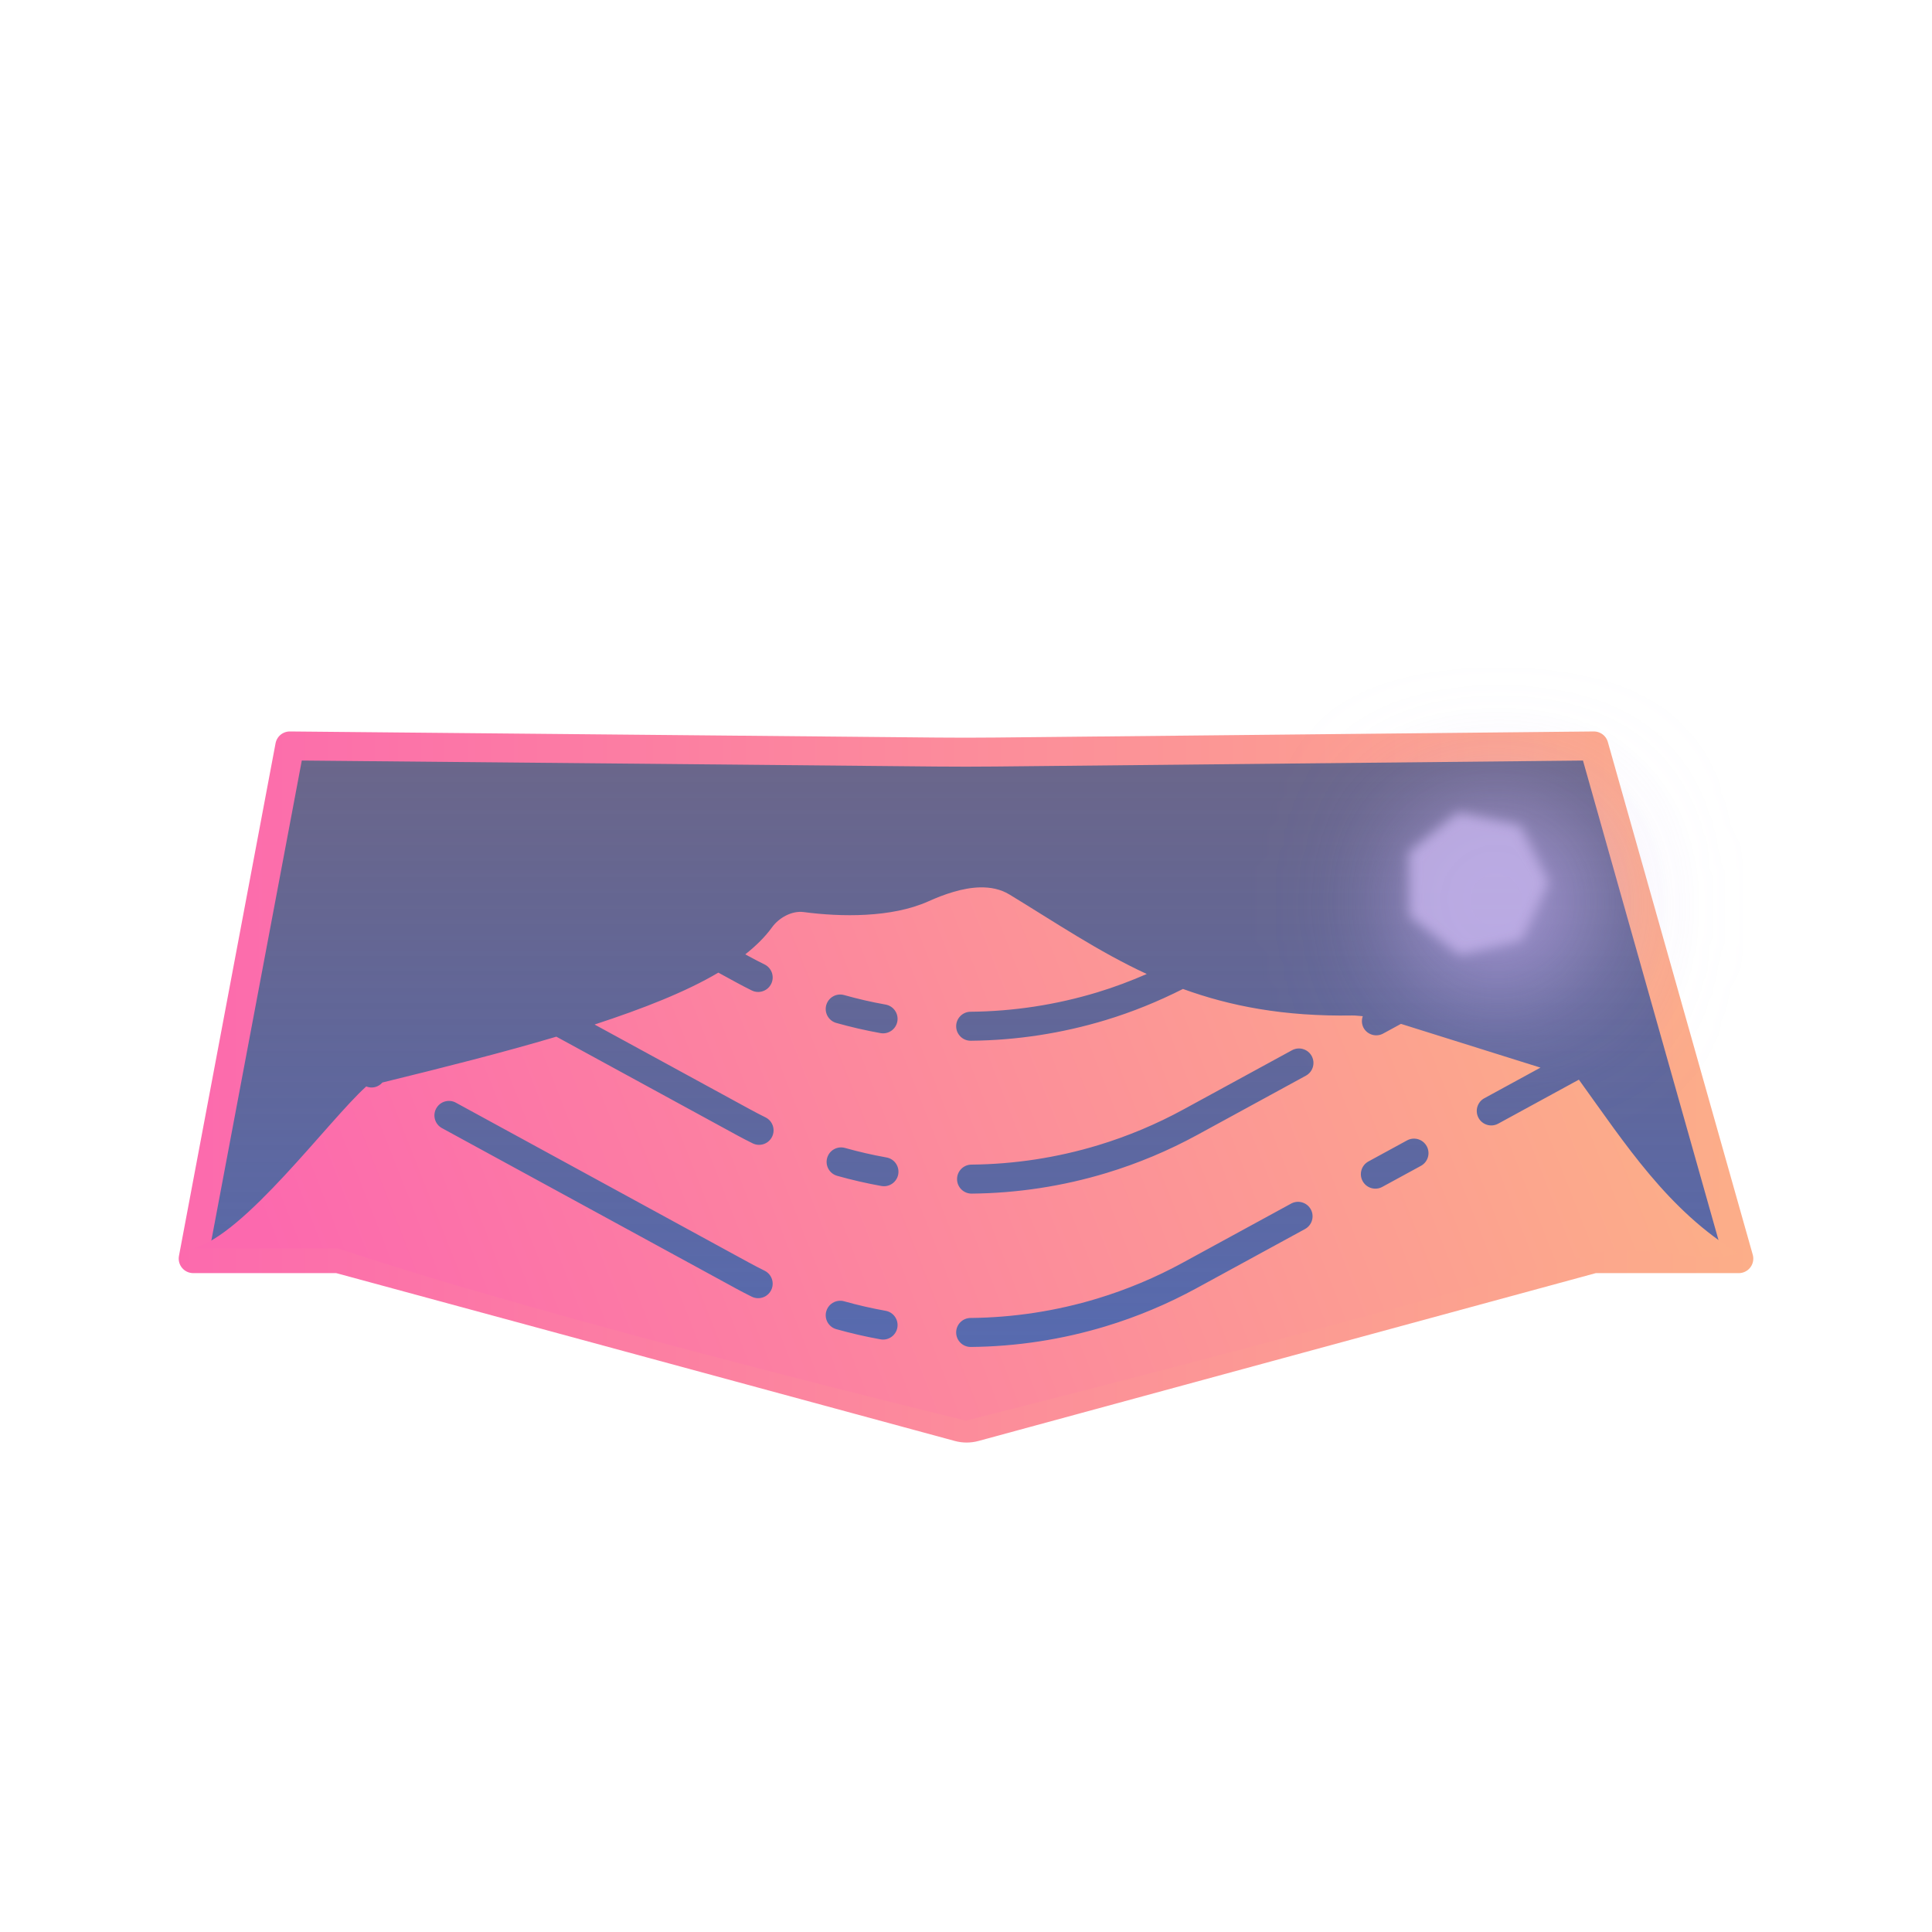
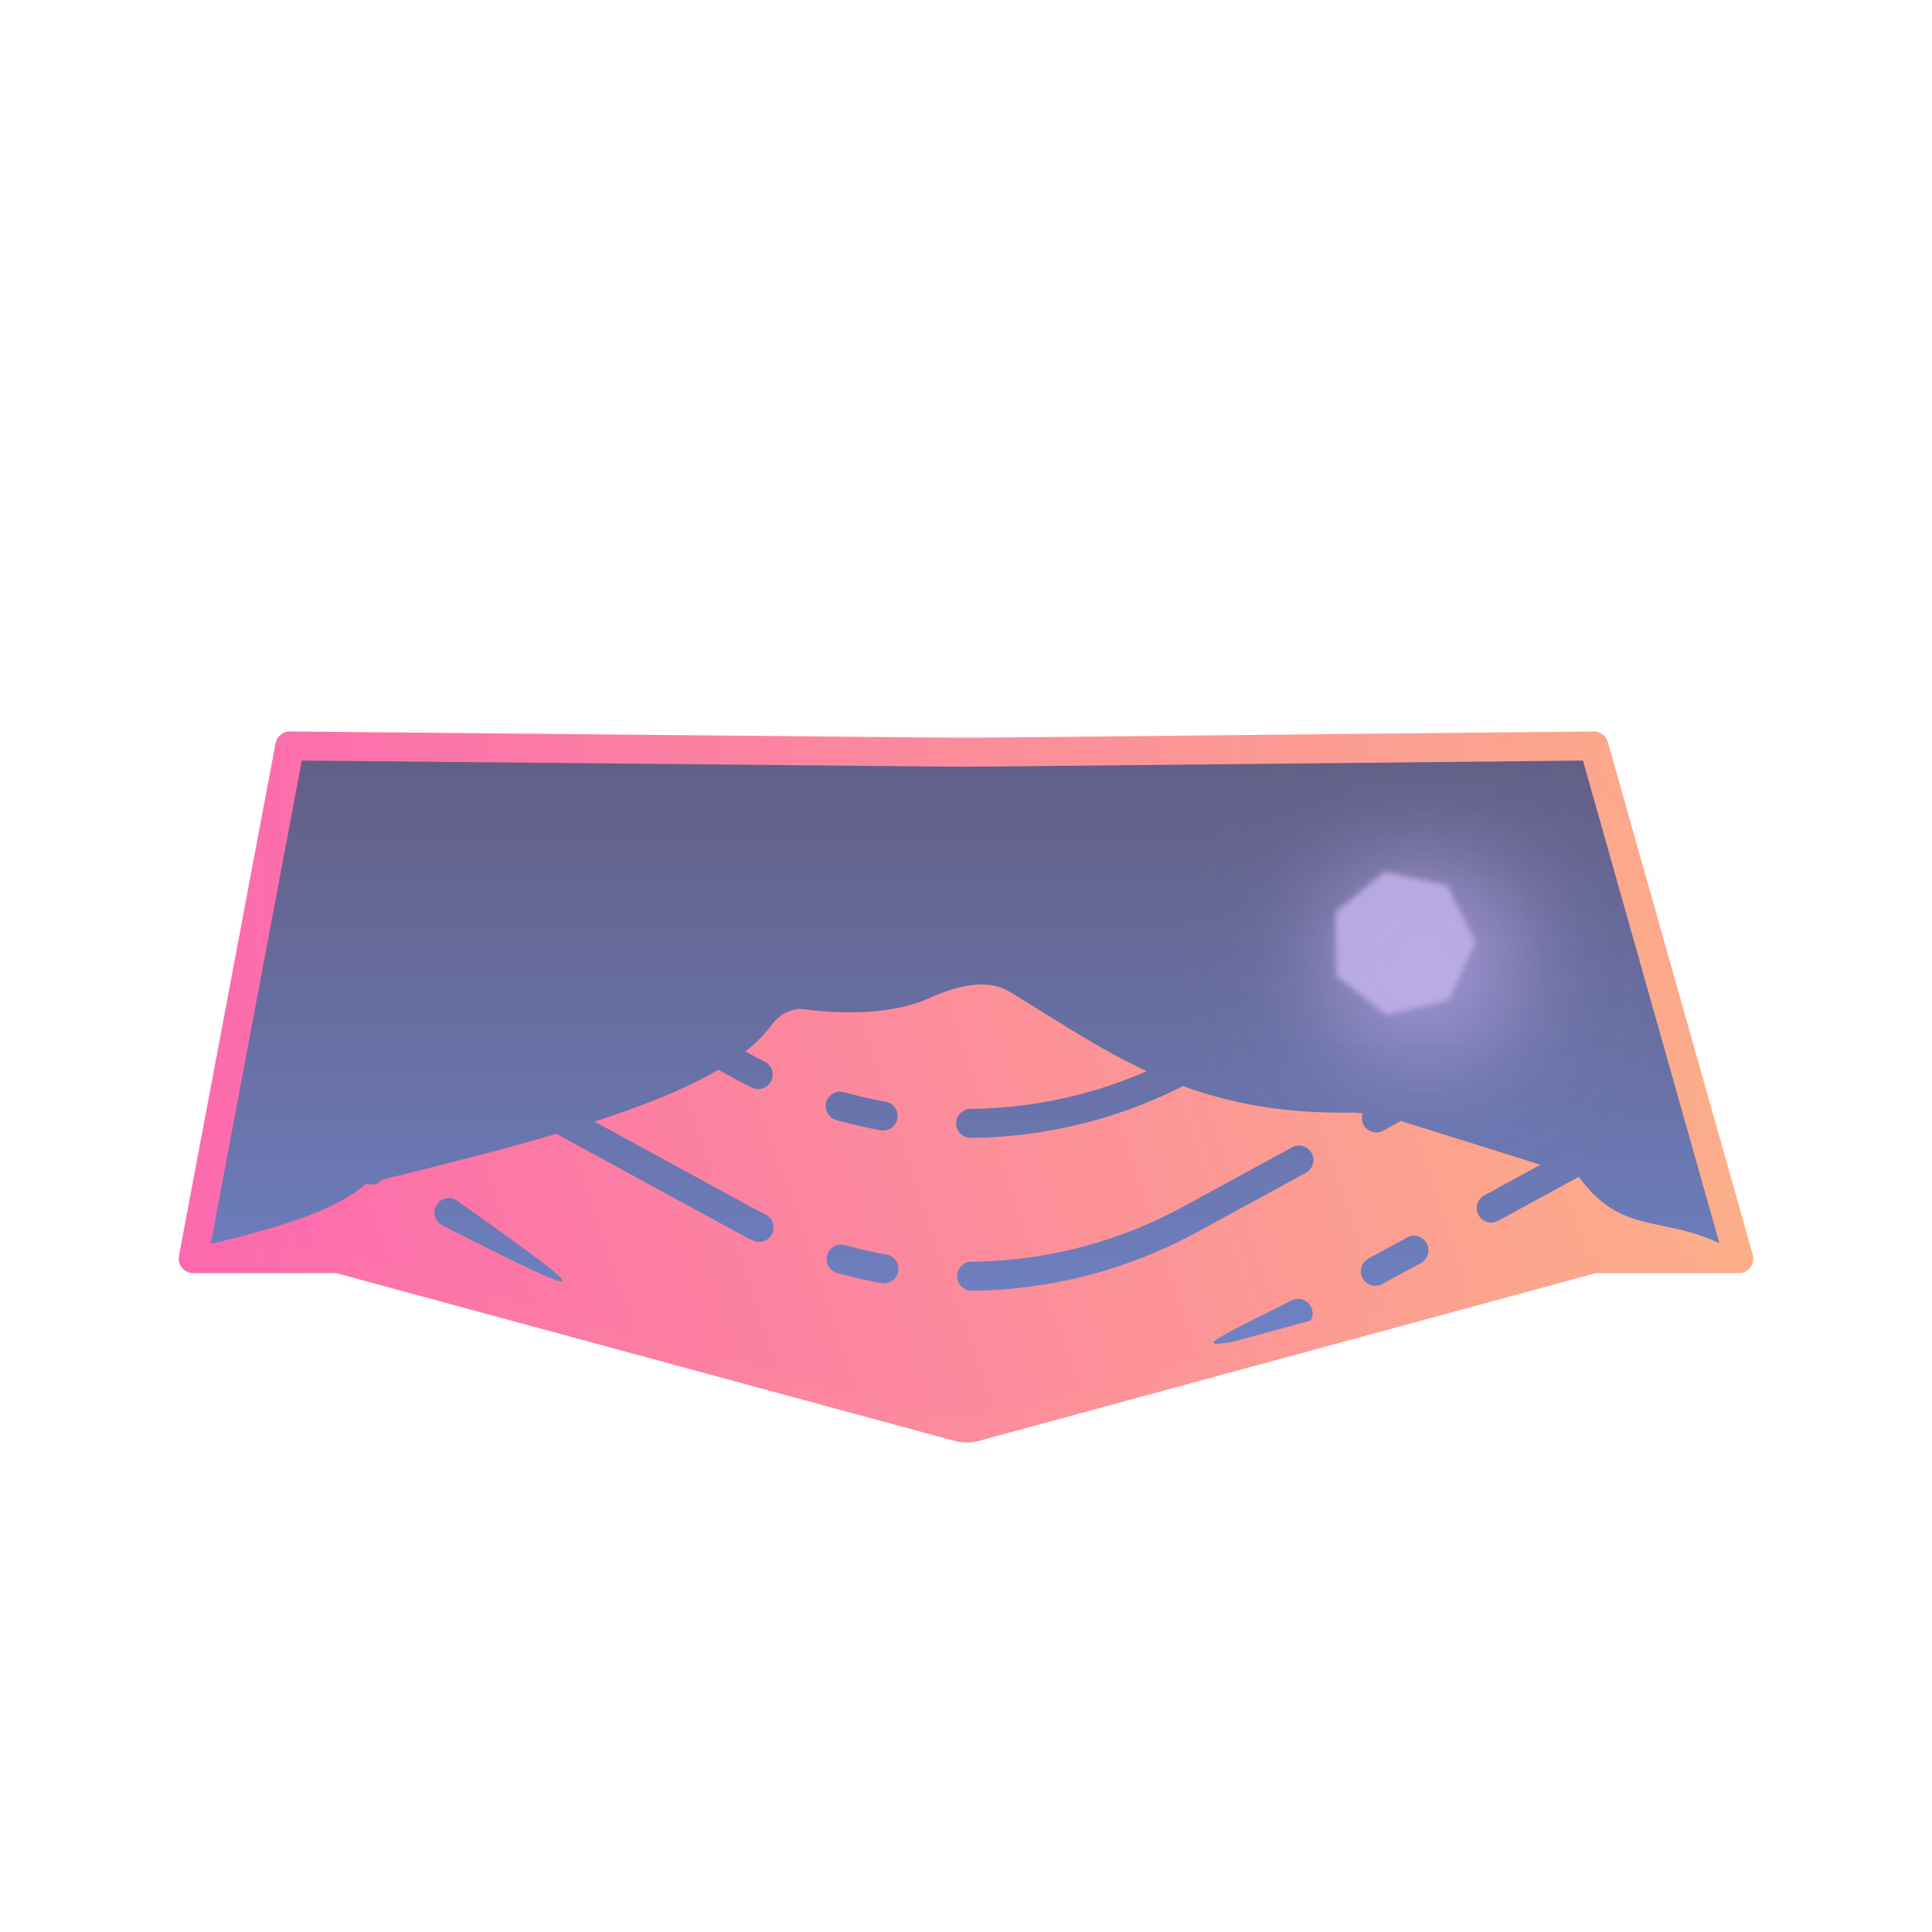
<svg xmlns="http://www.w3.org/2000/svg" xmlns:xlink="http://www.w3.org/1999/xlink" width="200mm" height="200mm" viewBox="0 0 200 200" version="1.1" id="svg1" xml:space="preserve">
  <defs id="defs1">
    <linearGradient id="linearGradient35">
      <stop style="stop-color:#fc69ae;stop-opacity:1;" offset="0" id="stop34" />
      <stop style="stop-color:#fcaf88;stop-opacity:1;" offset="1" id="stop35" />
    </linearGradient>
    <linearGradient id="linearGradient31">
-       <stop style="stop-color:#1b062d;stop-opacity:0.601;" offset="0" id="stop31" />
-       <stop style="stop-color:#3552ab;stop-opacity:0.846;" offset="1" id="stop32" />
+       <stop style="stop-color:#1b062d;stop-opacity:0.709;" offset="0" id="stop31" />
+       <stop style="stop-color:#4a6ac5;stop-opacity:0.787;" offset="1" id="stop32" />
    </linearGradient>
    <linearGradient id="linearGradient28">
      <stop style="stop-color:#fc69ae;stop-opacity:1;" offset="0" id="stop28" />
      <stop style="stop-color:#fcaf88;stop-opacity:1;" offset="1" id="stop29" />
    </linearGradient>
    <marker id="DistanceX" orient="auto" refX="0.0" refY="0.0" style="overflow:visible">
      <path d="M 3,-3 L -3,3 M 0,-5 L  0,5" style="stroke:#000000; stroke-width:0.5" id="path1" />
    </marker>
    <pattern id="Hatch" patternUnits="userSpaceOnUse" width="8" height="8" x="0" y="0">
      <path d="M8 4 l-4,4" stroke="#000000" stroke-width="0.25" linecap="square" id="path2" />
      <path d="M6 2 l-4,4" stroke="#000000" stroke-width="0.25" linecap="square" id="path3" />
      <path d="M4 0 l-4,4" stroke="#000000" stroke-width="0.25" linecap="square" id="path4" />
    </pattern>
    <linearGradient xlink:href="#linearGradient31" id="linearGradient32" x1="100" y1="47.904" x2="100" y2="150" gradientUnits="userSpaceOnUse" />
    <linearGradient xlink:href="#linearGradient35" id="linearGradient34" x1="16.032" y1="99.392" x2="183.968" y2="99.392" gradientUnits="userSpaceOnUse" />
    <filter style="color-interpolation-filters:sRGB" id="filter1" x="-0.049" y="-0.047" width="1.097" height="1.095">
      <feGaussianBlur stdDeviation="0.312" id="feGaussianBlur1" />
    </filter>
-     <linearGradient xlink:href="#linearGradient28" id="linearGradient1" gradientUnits="userSpaceOnUse" x1="22.152" y1="114.432" x2="155" y2="62.238" gradientTransform="translate(-9.8e-5)" />
+     <linearGradient xlink:href="#linearGradient28" id="linearGradient1" gradientUnits="userSpaceOnUse" x1="20" y1="129.233" x2="165" y2="80" gradientTransform="translate(-9.8e-5)" />
    <filter style="color-interpolation-filters:sRGB" id="filter46" x="-0.931" y="-0.883" width="2.841" height="2.747">
      <feGaussianBlur stdDeviation="5.564" id="feGaussianBlur46" />
    </filter>
    <filter style="color-interpolation-filters:sRGB" id="filter35-90" x="-0.053" y="-0.052" width="1.106" height="1.104">
      <feGaussianBlur stdDeviation="0.341" id="feGaussianBlur35-1" />
    </filter>
    <filter style="color-interpolation-filters:sRGB" id="filter35-7-6" x="-0.053" y="-0.052" width="1.106" height="1.104">
      <feGaussianBlur stdDeviation="0.341" id="feGaussianBlur35-9-1" />
    </filter>
    <filter style="color-interpolation-filters:sRGB" id="filter35-5-6" x="-0.108" y="-0.105" width="1.216" height="1.211">
      <feGaussianBlur stdDeviation="0.693" id="feGaussianBlur35-5-4" />
    </filter>
    <filter style="color-interpolation-filters:sRGB" id="filter35-9-0" x="-0.129" y="-0.126" width="1.258" height="1.251">
      <feGaussianBlur stdDeviation="0.827" id="feGaussianBlur35-7-3" />
    </filter>
    <filter style="color-interpolation-filters:sRGB" id="filter46-5" x="-1.329" y="-1.26" width="3.637" height="3.502">
      <feGaussianBlur stdDeviation="8.298" id="feGaussianBlur46-7" />
    </filter>
    <filter style="color-interpolation-filters:sRGB" id="filter35-90-8" x="-0.053" y="-0.052" width="1.106" height="1.104">
      <feGaussianBlur stdDeviation="0.341" id="feGaussianBlur35-1-5" />
    </filter>
    <filter style="color-interpolation-filters:sRGB" id="filter35-7-6-0" x="-0.053" y="-0.052" width="1.106" height="1.104">
      <feGaussianBlur stdDeviation="0.341" id="feGaussianBlur35-9-1-1" />
    </filter>
    <filter style="color-interpolation-filters:sRGB" id="filter35-5-6-6" x="-0.108" y="-0.105" width="1.216" height="1.211">
      <feGaussianBlur stdDeviation="0.693" id="feGaussianBlur35-5-4-6" />
    </filter>
    <filter style="color-interpolation-filters:sRGB" id="filter35-9-0-1" x="-0.129" y="-0.126" width="1.258" height="1.251">
      <feGaussianBlur stdDeviation="0.827" id="feGaussianBlur35-7-3-9" />
    </filter>
-     <filter style="color-interpolation-filters:sRGB" id="filter6" x="-1.173" y="-1.118" width="3.43" height="3.318">
-       <feGaussianBlur stdDeviation="0.654" id="feGaussianBlur6" />
+     <filter style="color-interpolation-filters:sRGB" id="filter6" x="-1.127" y="-1.074" width="3.339" height="3.231">
+       <feGaussianBlur stdDeviation="0.303" id="feGaussianBlur6" />
    </filter>
  </defs>
  <g id="g1" style="opacity:1">
    <path d="m 30,77.22 -10,53.072 h 15 l 64.234,17.429 a 3.176,3.176 179.985 0 0 1.665,-4.3e-4 l 64.101,-17.428 h 15 l -15,-53.072 -61.949,0.629 a 311.774,311.774 179.979 0 1 -6.102,0.002 z" style="display:inline;fill:url(#linearGradient32);fill-rule:evenodd;stroke:url(#linearGradient34);stroke-width:3;stroke-linecap:round;stroke-linejoin:round;stroke-dasharray:none;stroke-opacity:1;paint-order:normal" transform="translate(-1.5288313e-5)" id="path166" />
-     <g id="g2" transform="matrix(0.9397946,-0.01044173,0.01044173,0.9397946,107.619,25.32912)" style="opacity:0.863;filter:url(#filter6)">
+     <g id="g2" transform="matrix(0.9397946,-0.01044173,0.01044173,0.9397946,100.0367,31.51993)" style="opacity:0.863;filter:url(#filter6)">
      <g id="g40-9" transform="translate(2.210428,7.29279)" style="opacity:0.705;filter:url(#filter46)">
        <path style="opacity:0.9;fill:#c4aef2;fill-opacity:0.747;fill-rule:evenodd;stroke:none;stroke-width:2;stroke-linecap:square;stroke-linejoin:round;stroke-dasharray:none;stroke-dashoffset:62.362;stroke-opacity:0.671;paint-order:markers fill stroke;filter:url(#filter35-90)" id="path35-1" d="m 23.099,25 -3.05,6.332 -6.852,1.564 -5.495,-4.382 0,-7.028 5.495,-4.382 6.852,1.564 z" transform="translate(32.29732,40)" />
        <path style="opacity:0.9;fill:#c4aef2;fill-opacity:0.747;fill-rule:evenodd;stroke:none;stroke-width:2;stroke-linecap:square;stroke-linejoin:round;stroke-dasharray:none;stroke-dashoffset:62.362;stroke-opacity:0.671;paint-order:markers fill stroke;filter:url(#filter35-7-6)" id="path35-2-1" d="m 23.099,25 -3.05,6.332 -6.852,1.564 -5.495,-4.382 0,-7.028 5.495,-4.382 6.852,1.564 z" transform="translate(32.27325,40.07019)" />
        <path style="opacity:0.623;fill:#c4aef2;fill-opacity:0.747;fill-rule:evenodd;stroke:none;stroke-width:2;stroke-linecap:square;stroke-linejoin:round;stroke-dasharray:none;stroke-dashoffset:62.362;stroke-opacity:0.671;paint-order:markers fill stroke;filter:url(#filter35-5-6)" id="path35-28-7" d="m 23.099,25 -3.05,6.332 -6.852,1.564 -5.495,-4.382 0,-7.028 5.495,-4.382 6.852,1.564 z" transform="translate(32.27325,41.12852)" />
        <path style="opacity:0.652;fill:#c4aef2;fill-opacity:0.747;fill-rule:evenodd;stroke:none;stroke-width:2;stroke-linecap:square;stroke-linejoin:round;stroke-dasharray:none;stroke-dashoffset:62.362;stroke-opacity:0.671;paint-order:markers fill stroke;filter:url(#filter35-9-0)" id="path35-9-6" d="m 23.099,25 -3.05,6.332 -6.852,1.564 -5.495,-4.382 0,-7.028 5.495,-4.382 6.852,1.564 z" transform="translate(31.21491,39.54102)" />
      </g>
      <g id="g40-9-4" transform="translate(2.900114,8.247059)" style="opacity:0.988;filter:url(#filter46-5)">
        <path style="opacity:0.9;fill:#c4aef2;fill-opacity:0.747;fill-rule:evenodd;stroke:none;stroke-width:2;stroke-linecap:square;stroke-linejoin:round;stroke-dasharray:none;stroke-dashoffset:62.362;stroke-opacity:0.671;paint-order:markers fill stroke;filter:url(#filter35-90-8)" id="path35-1-6" d="m 23.099,25 -3.05,6.332 -6.852,1.564 -5.495,-4.382 0,-7.028 5.495,-4.382 6.852,1.564 z" transform="translate(32.29732,40)" />
        <path style="opacity:0.9;fill:#c4aef2;fill-opacity:0.747;fill-rule:evenodd;stroke:none;stroke-width:2;stroke-linecap:square;stroke-linejoin:round;stroke-dasharray:none;stroke-dashoffset:62.362;stroke-opacity:0.671;paint-order:markers fill stroke;filter:url(#filter35-7-6-0)" id="path35-2-1-9" d="m 23.099,25 -3.05,6.332 -6.852,1.564 -5.495,-4.382 0,-7.028 5.495,-4.382 6.852,1.564 z" transform="translate(32.27325,40.07019)" />
        <path style="opacity:0.623;fill:#c4aef2;fill-opacity:0.747;fill-rule:evenodd;stroke:none;stroke-width:2;stroke-linecap:square;stroke-linejoin:round;stroke-dasharray:none;stroke-dashoffset:62.362;stroke-opacity:0.671;paint-order:markers fill stroke;filter:url(#filter35-5-6-6)" id="path35-28-7-4" d="m 23.099,25 -3.05,6.332 -6.852,1.564 -5.495,-4.382 0,-7.028 5.495,-4.382 6.852,1.564 z" transform="translate(32.27325,41.12852)" />
        <path style="opacity:0.652;fill:#c4aef2;fill-opacity:0.747;fill-rule:evenodd;stroke:none;stroke-width:2;stroke-linecap:square;stroke-linejoin:round;stroke-dasharray:none;stroke-dashoffset:62.362;stroke-opacity:0.671;paint-order:markers fill stroke;filter:url(#filter35-9-0-1)" id="path35-9-6-6" d="m 23.099,25 -3.05,6.332 -6.852,1.564 -5.495,-4.382 0,-7.028 5.495,-4.382 6.852,1.564 z" transform="translate(31.21491,39.54102)" />
      </g>
      <g id="g40-6" style="opacity:1;mix-blend-mode:normal;fill:#cbb8f3;fill-opacity:0.918" transform="translate(-0.09082891,5.879544)">
        <path style="opacity:1;fill:#cbb8f3;fill-opacity:0.918;fill-rule:evenodd;stroke:none;stroke-width:2;stroke-linecap:square;stroke-linejoin:round;stroke-dasharray:none;stroke-dashoffset:62.362;stroke-opacity:0.671;paint-order:markers fill stroke" id="path35" d="m 23.099,25 -3.05,6.332 -6.852,1.564 -5.495,-4.382 0,-7.028 5.495,-4.382 6.852,1.564 z" transform="translate(32.29732,40)" />
      </g>
    </g>
-     <path id="path176-3" style="display:inline;fill:url(#linearGradient1);fill-opacity:1;fill-rule:evenodd;stroke:none;stroke-width:2;stroke-linecap:round;stroke-linejoin:round;stroke-opacity:0;paint-order:stroke fill markers" d="m 101.441,91.861 c -1.808,0.044 -3.722,0.721 -5.329,1.443 -3.834,1.723 -9.108,1.618 -12.914,1.113 -1.219,-0.162 -2.561,0.584 -3.279,1.579 -0.708,0.982 -1.647,1.91 -2.768,2.797 l 0.417,0.227 h 0.003 c 0.531,0.288 1.054,0.564 1.575,0.819 0.745,0.364 1.053,1.263 0.688,2.008 -0.364,0.743 -1.261,1.051 -2.005,0.688 -0.581,-0.284 -1.143,-0.582 -1.69,-0.878 l -0.003,-0.003 -1.774,-0.967 c -3.338,1.978 -7.774,3.723 -12.813,5.371 l 16.111,8.789 h 0.003 c 0.531,0.288 1.054,0.564 1.575,0.819 0.745,0.364 1.053,1.264 0.688,2.008 -0.364,0.743 -1.261,1.051 -2.005,0.688 -0.581,-0.284 -1.144,-0.582 -1.691,-0.878 -0.001,-10e-4 -0.002,-0.002 -0.003,-0.003 L 57.594,107.316 c -5.488,1.631 -11.609,3.176 -18.008,4.744 -0.415,0.481 -1.075,0.652 -1.674,0.409 C 34,116 25.306,127.875 20,129.233 h 15 c 22.531,7.545 65,17.827 65,17.827 0,0 32.29,-8.106 65,-17.298 4.207,-1.182 10.76,1.16 15,0 -7.339,-4.442 -11.769,-11.372 -16.556,-17.996 l -8.349,4.554 c -0.727,0.399 -1.641,0.132 -2.038,-0.596 -0.396,-0.727 -0.128,-1.638 0.599,-2.034 l 5.812,-3.17 -14.441,-4.53 -1.841,1.003 c -0.727,0.396 -1.639,0.128 -2.035,-0.599 -0.191,-0.371 -0.218,-0.805 -0.076,-1.198 -0.368,-0.027 -0.774,-0.079 -1.074,-0.074 -7.111,0.119 -12.691,-0.98 -17.542,-2.746 -2.567,1.297 -5.238,2.386 -7.991,3.22 -4.524,1.373 -9.244,2.099 -13.973,2.142 -0.828,0.007 -1.505,-0.658 -1.513,-1.486 -0.009,-0.829 0.657,-1.508 1.486,-1.516 4.44,-0.04 8.877,-0.722 13.128,-2.011 1.741,-0.528 3.448,-1.17 5.117,-1.898 -5.037,-2.331 -9.422,-5.317 -14.223,-8.232 -0.918,-0.557 -1.965,-0.759 -3.049,-0.733 z M 87.385,103.009 c 1.415,0.398 2.848,0.727 4.295,0.985 0.816,0.146 1.359,0.925 1.213,1.741 -0.145,0.816 -0.925,1.359 -1.741,1.213 -1.543,-0.276 -3.071,-0.629 -4.58,-1.053 -0.797,-0.224 -1.261,-1.051 -1.038,-1.848 0.224,-0.798 1.053,-1.263 1.851,-1.038 z m 47.508,5.59 c 0.381,0.112 0.702,0.372 0.892,0.72 0.397,0.727 0.128,1.638 -0.599,2.035 l -11.23,6.125 c -2.987,1.63 -6.14,2.955 -9.396,3.942 -4.524,1.373 -9.244,2.098 -13.973,2.141 -0.828,0.007 -1.506,-0.658 -1.513,-1.486 -0.009,-0.829 0.657,-1.508 1.486,-1.516 4.44,-0.04 8.877,-0.721 13.128,-2.011 3.059,-0.928 6.026,-2.173 8.833,-3.705 l 11.23,-6.125 c 0.349,-0.19 0.76,-0.234 1.142,-0.121 z m -88.271,5.373 c 0.194,0.019 0.387,0.077 0.569,0.177 l 30.376,16.572 h 0.003 c 0.531,0.288 1.054,0.564 1.575,0.819 0.745,0.364 1.053,1.264 0.688,2.008 -0.364,0.743 -1.261,1.051 -2.005,0.688 -0.581,-0.284 -1.143,-0.582 -1.69,-0.878 -0.001,-0.002 -0.002,-0.002 -0.003,-0.003 l -30.382,-16.572 c -0.727,-0.396 -0.996,-1.307 -0.599,-2.034 0.297,-0.547 0.886,-0.835 1.468,-0.776 z m 99.604,3.904 c 0.581,-0.058 1.168,0.228 1.466,0.773 0.399,0.727 0.132,1.64 -0.596,2.038 l -4.001,2.18 c -0.727,0.396 -1.639,0.128 -2.035,-0.599 -0.396,-0.727 -0.128,-1.638 0.599,-2.034 l 3.998,-2.18 c 0.182,-0.099 0.375,-0.157 0.568,-0.176 z m -58.749,0.959 c 1.415,0.398 2.848,0.727 4.295,0.985 0.816,0.145 1.359,0.925 1.213,1.741 -0.145,0.816 -0.925,1.36 -1.741,1.213 -1.543,-0.276 -3.071,-0.629 -4.58,-1.053 -0.797,-0.224 -1.261,-1.051 -1.038,-1.848 0.224,-0.798 1.053,-1.263 1.851,-1.038 z m 46.741,5.586 c 0.194,-0.021 0.392,-0.003 0.583,0.053 0.381,0.112 0.703,0.371 0.893,0.72 0.396,0.727 0.128,1.639 -0.599,2.035 l -11.23,6.125 c -2.987,1.63 -6.14,2.955 -9.397,3.942 -4.524,1.373 -9.244,2.098 -13.973,2.141 -0.828,0.007 -1.505,-0.658 -1.513,-1.486 -0.009,-0.829 0.657,-1.508 1.486,-1.516 4.44,-0.04 8.877,-0.722 13.128,-2.011 3.059,-0.928 6.026,-2.173 8.833,-3.704 l 11.229,-6.125 c 0.175,-0.095 0.365,-0.154 0.559,-0.175 z m -47.427,10.244 c 0.193,-0.025 0.395,-0.012 0.594,0.044 1.415,0.398 2.848,0.727 4.295,0.985 0.816,0.146 1.359,0.925 1.213,1.741 -0.146,0.816 -0.925,1.359 -1.741,1.213 -1.543,-0.276 -3.071,-0.629 -4.58,-1.053 -0.796,-0.224 -1.261,-1.051 -1.038,-1.848 0.168,-0.598 0.677,-1.009 1.257,-1.083 z" />
+     <path id="path176-3" style="display:inline;fill:url(#linearGradient1);fill-opacity:1;fill-rule:evenodd;stroke:none;stroke-width:2;stroke-linecap:round;stroke-linejoin:round;stroke-opacity:0;paint-order:stroke fill markers" d="m 101.441,101.915 c -1.808,0.043 -3.722,0.721 -5.329,1.443 -3.834,1.723 -9.108,1.618 -12.914,1.113 -1.219,-0.162 -2.561,0.584 -3.279,1.579 -0.708,0.982 -1.647,1.91 -2.768,2.797 l 0.417,0.227 h 0.003 c 0.531,0.288 1.054,0.564 1.575,0.819 0.745,0.364 1.053,1.263 0.688,2.008 -0.364,0.743 -1.261,1.051 -2.005,0.688 -0.581,-0.284 -1.143,-0.582 -1.69,-0.878 l -0.003,-0.003 -1.774,-0.967 c -3.338,1.978 -7.774,3.723 -12.813,5.371 l 16.111,8.789 h 0.003 c 0.531,0.288 1.054,0.564 1.575,0.819 0.745,0.364 1.053,1.264 0.688,2.008 -0.364,0.743 -1.261,1.051 -2.005,0.688 -0.581,-0.284 -1.144,-0.582 -1.691,-0.878 -0.001,-0.001 -0.002,-0.002 -0.003,-0.003 L 57.594,117.371 c -5.488,1.631 -11.609,3.176 -18.008,4.744 -0.415,0.481 -1.075,0.652 -1.674,0.409 C 34,126.054 25.306,127.875 20,129.233 h 15 c 22.531,7.545 65,17.827 65,17.827 0,0 32.29,-8.106 65,-17.298 4.207,-1.182 10.76,1.16 15,0 -7.339,-4.442 -11.769,-1.318 -16.556,-7.942 l -8.349,4.554 c -0.727,0.399 -1.641,0.132 -2.038,-0.596 -0.396,-0.727 -0.128,-1.638 0.599,-2.034 l 5.812,-3.17 -14.441,-4.53 -1.841,1.003 c -0.727,0.396 -1.639,0.128 -2.035,-0.599 -0.191,-0.371 -0.218,-0.805 -0.076,-1.198 -0.368,-0.027 -0.774,-0.079 -1.074,-0.074 -7.111,0.119 -12.691,-0.98 -17.542,-2.746 -2.567,1.297 -5.238,2.386 -7.991,3.22 -4.524,1.373 -9.244,2.099 -13.973,2.142 -0.828,0.007 -1.505,-0.658 -1.513,-1.486 -0.009,-0.829 0.657,-1.508 1.486,-1.516 4.44,-0.04 8.877,-0.722 13.128,-2.011 1.741,-0.528 3.448,-1.17 5.117,-1.898 -5.037,-2.331 -9.422,-5.317 -14.223,-8.232 -0.918,-0.557 -1.965,-0.759 -3.049,-0.733 z m -14.055,11.148 c 1.415,0.398 2.848,0.727 4.295,0.985 0.816,0.146 1.359,0.925 1.213,1.741 -0.145,0.816 -0.925,1.359 -1.741,1.213 -1.543,-0.276 -3.071,-0.629 -4.58,-1.053 -0.797,-0.224 -1.261,-1.051 -1.038,-1.848 0.224,-0.798 1.053,-1.263 1.851,-1.038 z m 47.508,5.59 c 0.381,0.112 0.702,0.372 0.892,0.72 0.397,0.727 0.128,1.638 -0.599,2.035 l -11.23,6.125 c -2.987,1.63 -6.14,2.955 -9.396,3.942 -4.524,1.373 -9.244,2.098 -13.973,2.141 -0.828,0.007 -1.506,-0.658 -1.513,-1.486 -0.009,-0.829 0.657,-1.508 1.486,-1.516 4.44,-0.04 8.877,-0.721 13.128,-2.011 3.059,-0.928 6.026,-2.173 8.833,-3.705 l 11.23,-6.125 c 0.349,-0.19 0.76,-0.234 1.142,-0.121 z m -88.271,5.373 c 0.194,0.019 0.387,0.077 0.569,0.177 C 62.418,135 61.889,135 45.753,126.837 c -0.727,-0.396 -0.996,-1.307 -0.599,-2.034 0.297,-0.547 0.886,-0.835 1.468,-0.776 z m 99.604,3.904 c 0.581,-0.058 1.168,0.228 1.466,0.773 0.399,0.727 0.132,1.64 -0.596,2.038 l -4.001,2.18 c -0.727,0.396 -1.639,0.128 -2.035,-0.599 -0.396,-0.727 -0.128,-1.638 0.599,-2.034 l 3.998,-2.18 c 0.182,-0.099 0.375,-0.157 0.568,-0.176 z m -58.749,0.959 c 1.415,0.398 2.848,0.727 4.295,0.985 0.816,0.145 1.359,0.925 1.213,1.741 -0.145,0.816 -0.925,1.36 -1.741,1.213 -1.543,-0.276 -3.071,-0.629 -4.58,-1.053 -0.797,-0.224 -1.261,-1.051 -1.038,-1.848 0.224,-0.798 1.053,-1.263 1.851,-1.038 z m 46.741,5.586 c 0.194,-0.021 0.392,-0.003 0.583,0.053 0.381,0.112 0.703,0.371 0.893,0.72 0.396,0.727 0.128,1.639 -0.599,2.035 -12.449,2.771 -12.307,2.771 -1.436,-2.634 0.175,-0.095 0.365,-0.154 0.559,-0.175 z" />
  </g>
  <g id="layer1" />
  <g id="g40" style="mix-blend-mode:normal;fill:#cbb8f3;fill-opacity:0.918;filter:url(#filter1);opacity:0.8" transform="translate(-0.09082891,5.879544)" />
</svg>
